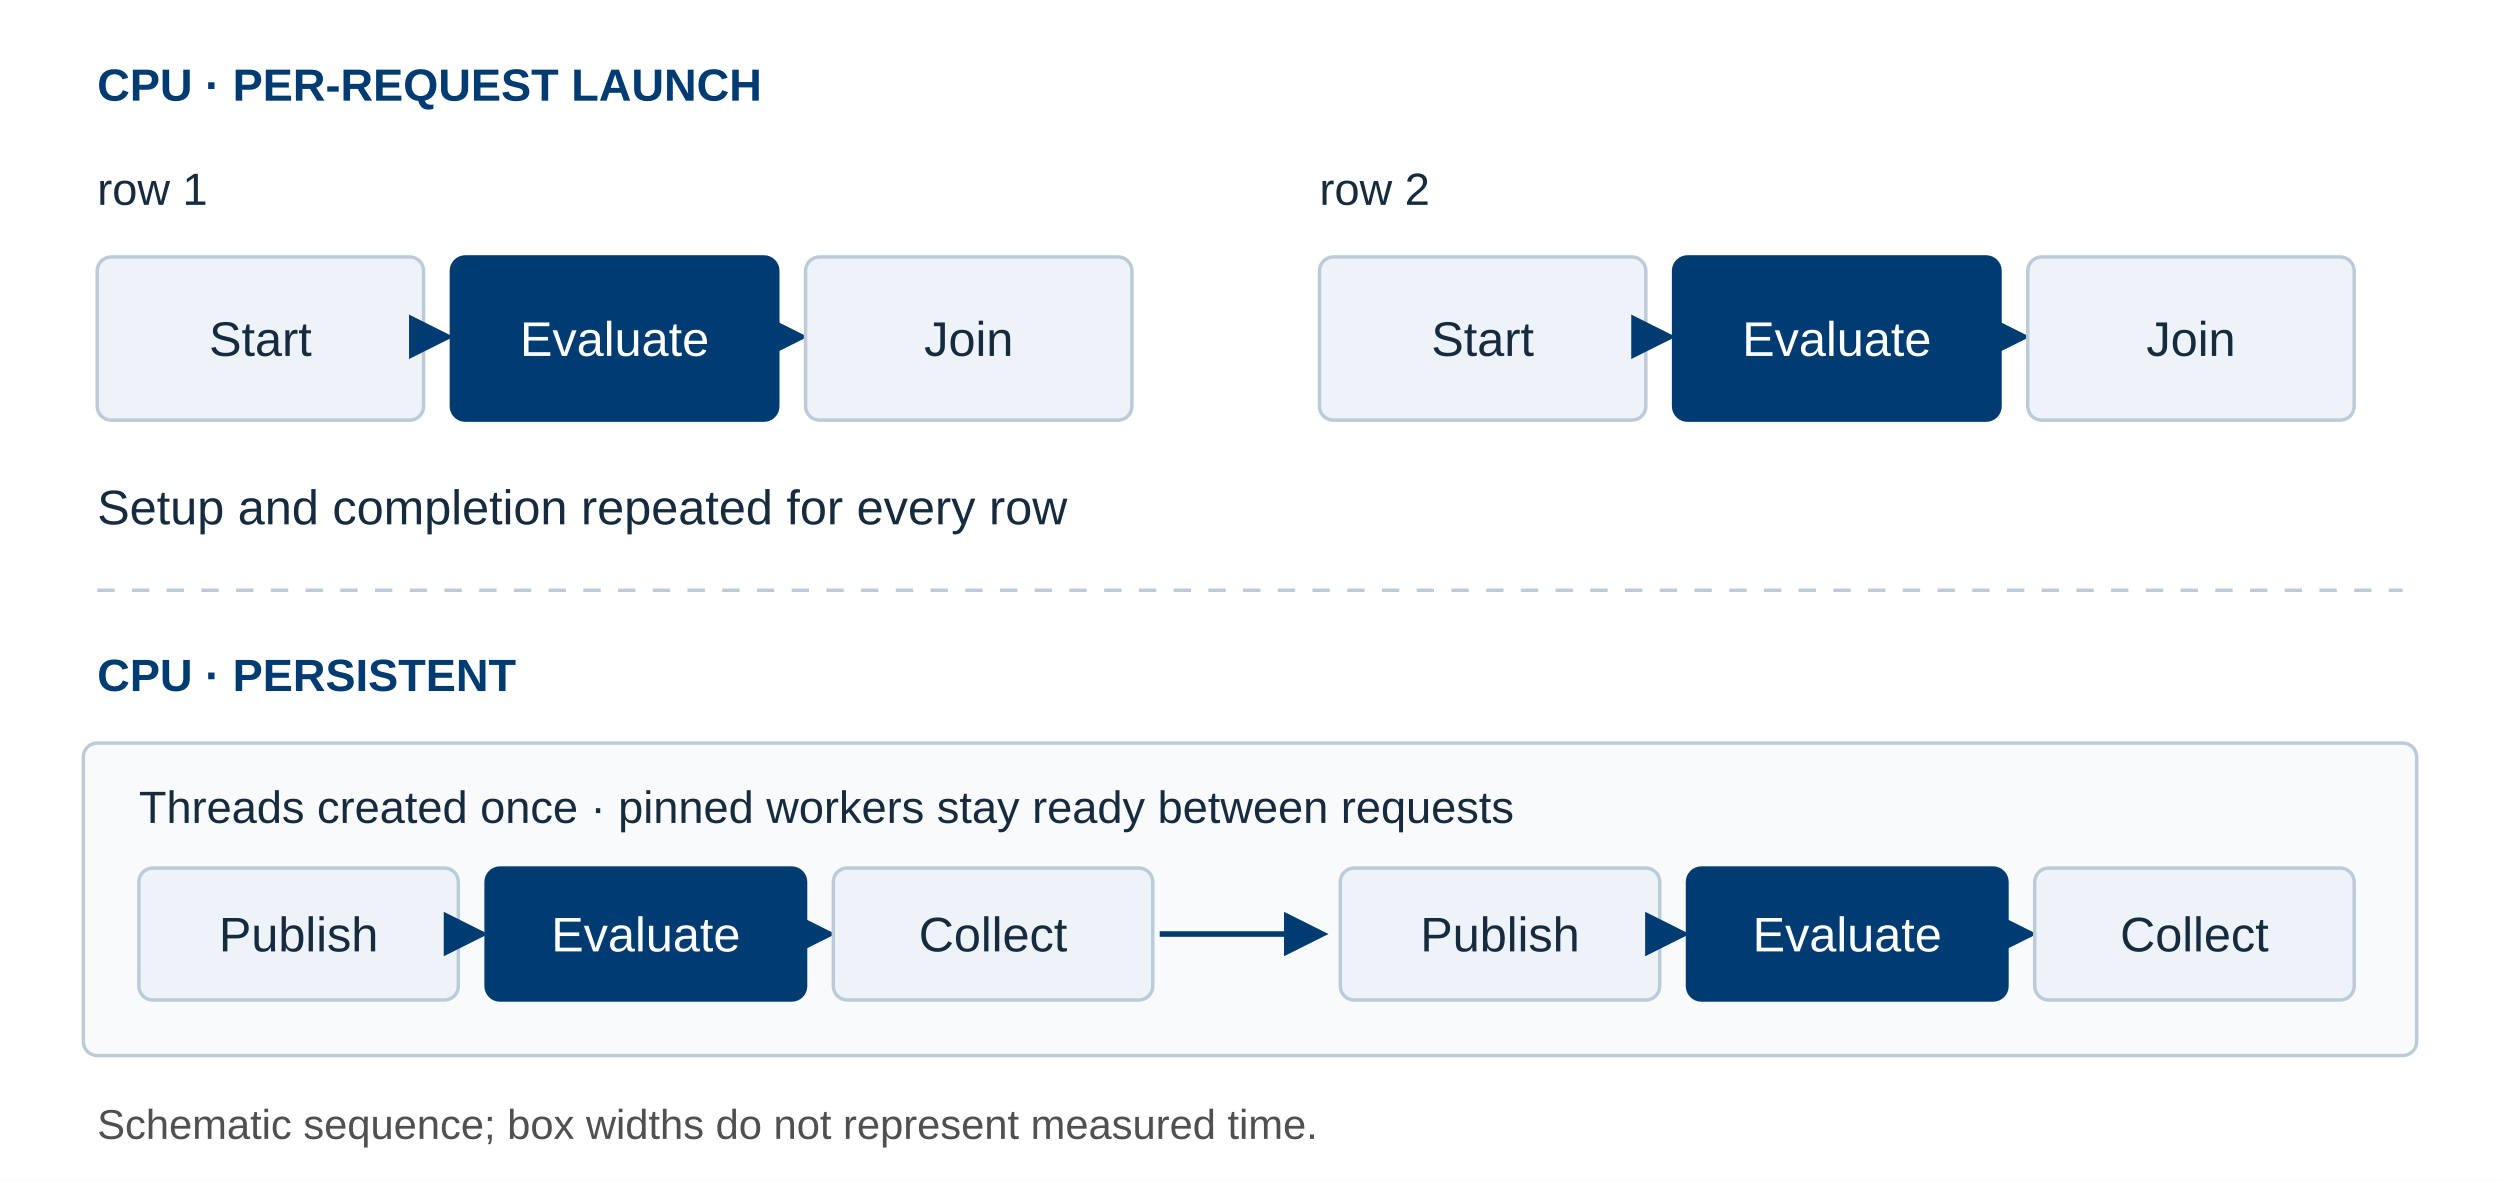
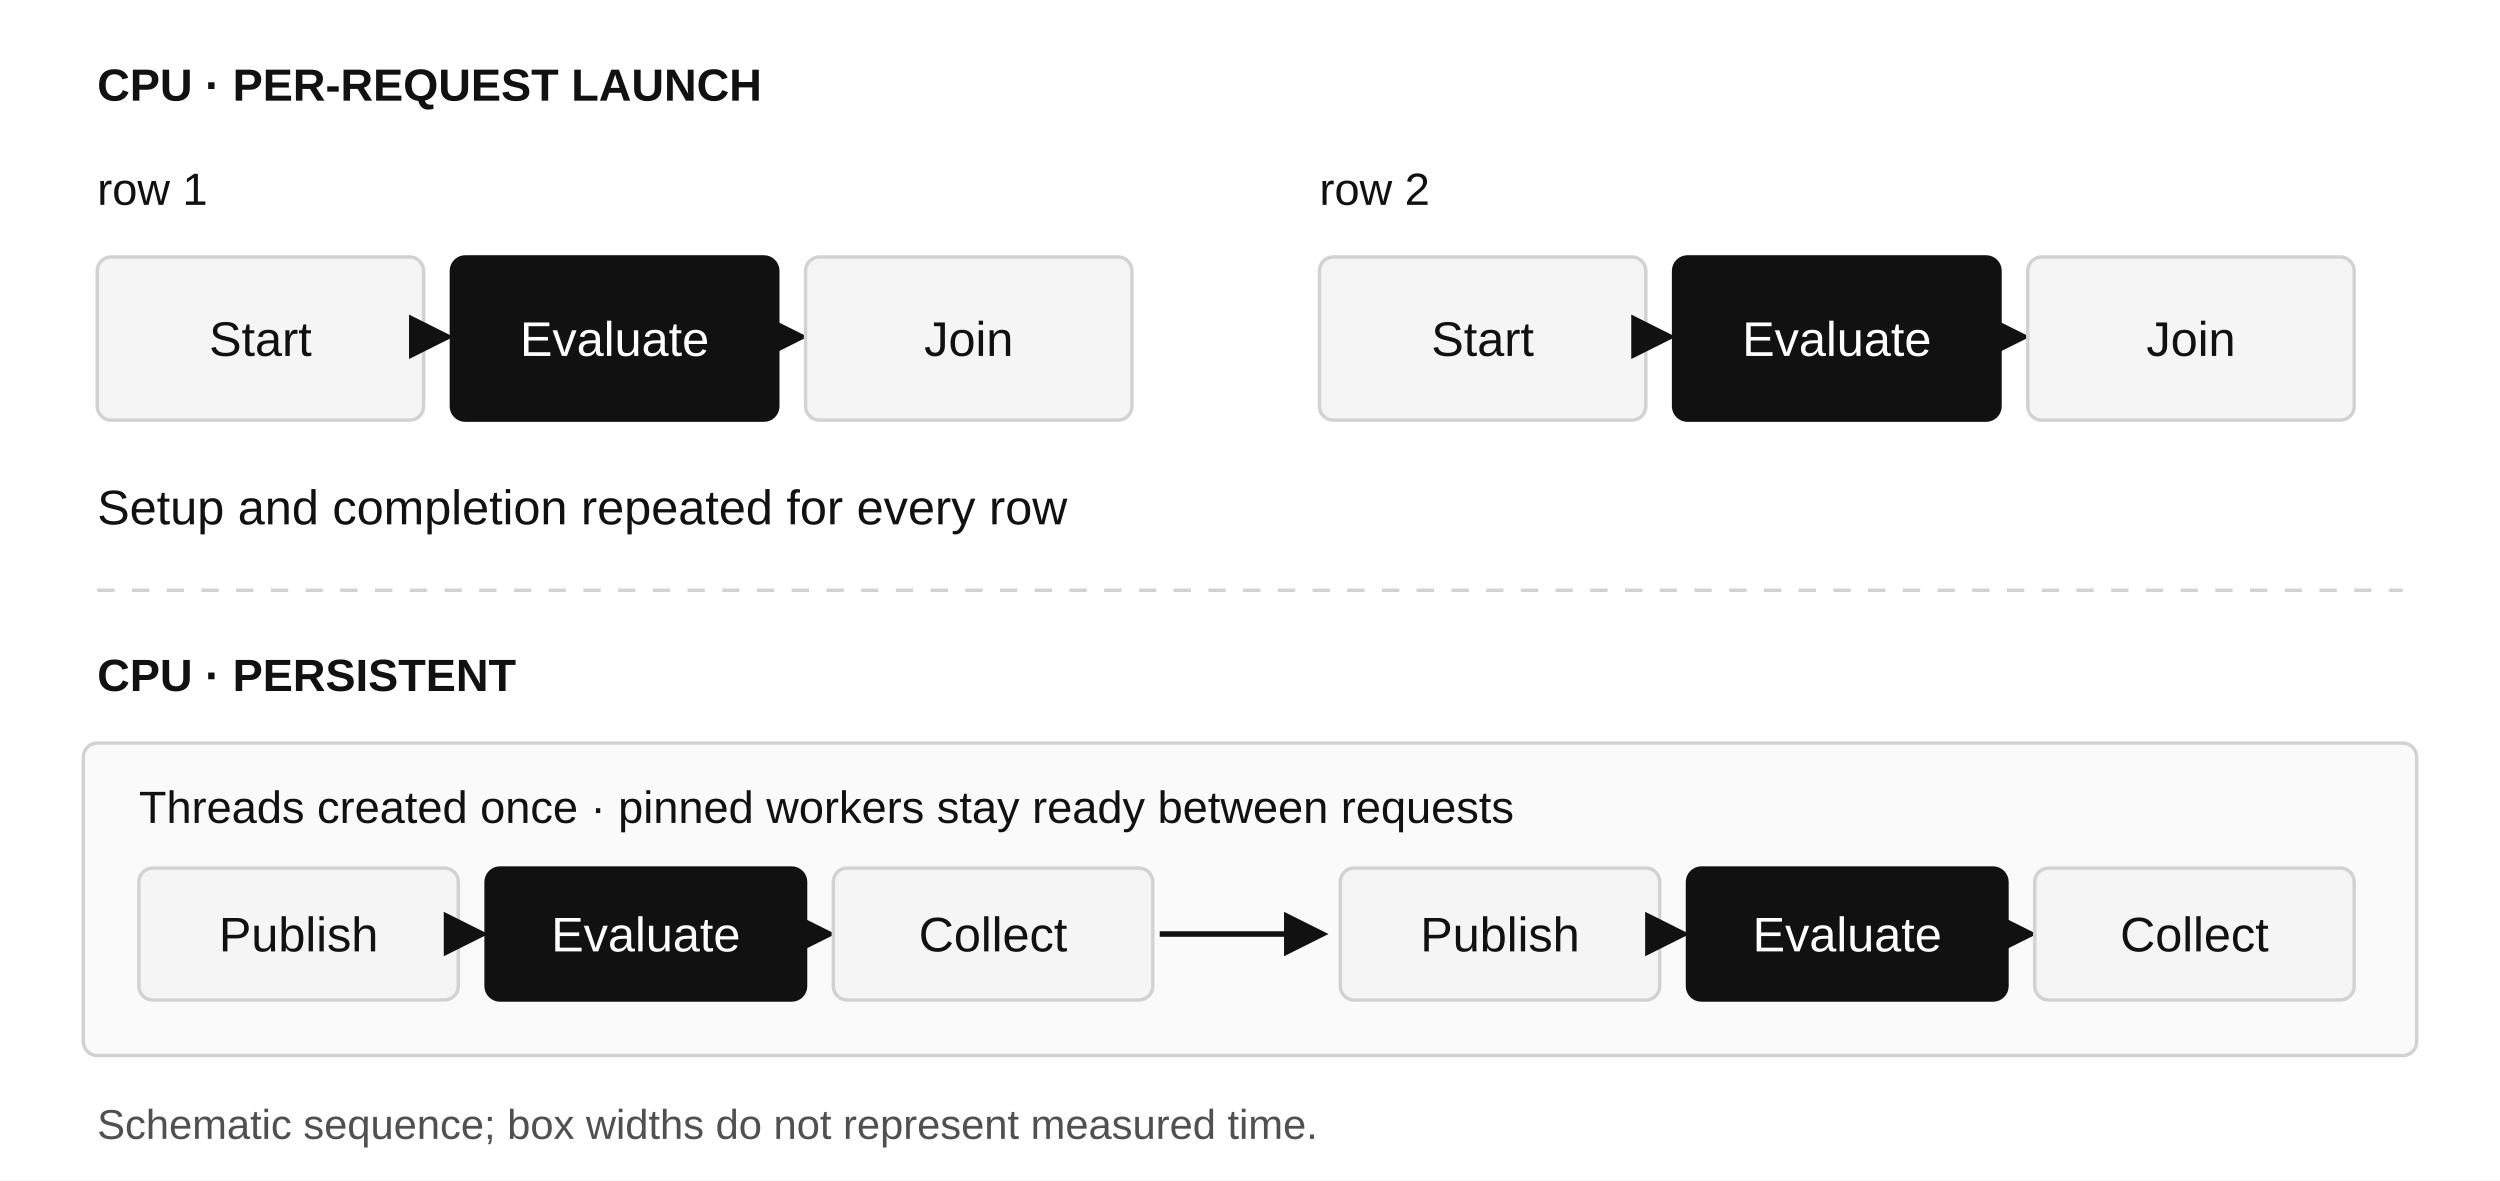
<svg xmlns="http://www.w3.org/2000/svg" width="720" height="340" viewBox="0 0 720 340" role="img" aria-labelledby="title">
  <defs>
    <marker id="arrow" markerWidth="8" markerHeight="8" refX="7" refY="4" orient="auto">
-       <path d="M0 0 L8 4 L0 8Z" fill="#003b71" />
+       <path d="M0 0 L8 4 L0 8Z" fill="#111111" />
    </marker>
  </defs>
  <rect width="720" height="340" fill="white" />
-   <g font-family="Arial, Helvetica, sans-serif" fill="#172b3e">
-     <text x="28" y="29" font-size="13" font-weight="600" text-anchor="start" fill="#003b71">CPU · PER-REQUEST LAUNCH</text>
-     <text x="28" y="59" font-size="13" font-weight="400" text-anchor="start" fill="#172b3e">row 1</text>
-     <rect x="28" y="74" width="94" height="47" rx="4" fill="#edf3f8" stroke="#bccbd7" />
-     <text x="75.0" y="102.5" font-size="14" font-weight="400" text-anchor="middle" fill="#172b3e">Start</text>
-     <path d="M123 97 L129 97" fill="none" stroke="#003b71" stroke-width="1.6" marker-end="url(#arrow)" />
-     <rect x="130" y="74" width="94" height="47" rx="4" fill="#003b71" stroke="#003b71" />
+   <g font-family="Arial, Helvetica, sans-serif" fill="#111111">
+     <text x="28" y="29" font-size="13" font-weight="600" text-anchor="start" fill="#111111">CPU · PER-REQUEST LAUNCH</text>
+     <text x="28" y="59" font-size="13" font-weight="400" text-anchor="start" fill="#111111">row 1</text>
+     <rect x="28" y="74" width="94" height="47" rx="4" fill="#f5f5f5" stroke="#d2d2d2" />
+     <text x="75.0" y="102.5" font-size="14" font-weight="400" text-anchor="middle" fill="#111111">Start</text>
+     <path d="M123 97 L129 97" fill="none" stroke="#111111" stroke-width="1.6" marker-end="url(#arrow)" />
+     <rect x="130" y="74" width="94" height="47" rx="4" fill="#111111" stroke="#111111" />
    <text x="177.0" y="102.5" font-size="14" font-weight="400" text-anchor="middle" fill="white">Evaluate</text>
-     <path d="M225 97 L231 97" fill="none" stroke="#003b71" stroke-width="1.6" marker-end="url(#arrow)" />
-     <rect x="232" y="74" width="94" height="47" rx="4" fill="#edf3f8" stroke="#bccbd7" />
-     <text x="279.0" y="102.5" font-size="14" font-weight="400" text-anchor="middle" fill="#172b3e">Join</text>
-     <text x="380" y="59" font-size="13" font-weight="400" text-anchor="start" fill="#172b3e">row 2</text>
-     <rect x="380" y="74" width="94" height="47" rx="4" fill="#edf3f8" stroke="#bccbd7" />
-     <text x="427.0" y="102.5" font-size="14" font-weight="400" text-anchor="middle" fill="#172b3e">Start</text>
-     <path d="M475 97 L481 97" fill="none" stroke="#003b71" stroke-width="1.6" marker-end="url(#arrow)" />
-     <rect x="482" y="74" width="94" height="47" rx="4" fill="#003b71" stroke="#003b71" />
+     <path d="M225 97 L231 97" fill="none" stroke="#111111" stroke-width="1.6" marker-end="url(#arrow)" />
+     <rect x="232" y="74" width="94" height="47" rx="4" fill="#f5f5f5" stroke="#d2d2d2" />
+     <text x="279.0" y="102.5" font-size="14" font-weight="400" text-anchor="middle" fill="#111111">Join</text>
+     <text x="380" y="59" font-size="13" font-weight="400" text-anchor="start" fill="#111111">row 2</text>
+     <rect x="380" y="74" width="94" height="47" rx="4" fill="#f5f5f5" stroke="#d2d2d2" />
+     <text x="427.0" y="102.5" font-size="14" font-weight="400" text-anchor="middle" fill="#111111">Start</text>
+     <path d="M475 97 L481 97" fill="none" stroke="#111111" stroke-width="1.6" marker-end="url(#arrow)" />
+     <rect x="482" y="74" width="94" height="47" rx="4" fill="#111111" stroke="#111111" />
    <text x="529.0" y="102.5" font-size="14" font-weight="400" text-anchor="middle" fill="white">Evaluate</text>
-     <path d="M577 97 L583 97" fill="none" stroke="#003b71" stroke-width="1.6" marker-end="url(#arrow)" />
-     <rect x="584" y="74" width="94" height="47" rx="4" fill="#edf3f8" stroke="#bccbd7" />
-     <text x="631.0" y="102.5" font-size="14" font-weight="400" text-anchor="middle" fill="#172b3e">Join</text>
-     <text x="28" y="151" font-size="14" font-weight="400" text-anchor="start" fill="#172b3e">Setup and completion repeated for every row</text>
-     <path d="M28 170 L692 170" fill="none" stroke="#bccbd7" stroke-dasharray="5 5" />
-     <text x="28" y="199" font-size="13" font-weight="600" text-anchor="start" fill="#003b71">CPU · PERSISTENT</text>
-     <rect x="24" y="214" width="672" height="90" rx="4" fill="#f8fafc" stroke="#bccbd7" />
-     <text x="40" y="237" font-size="13" font-weight="400" text-anchor="start" fill="#172b3e">Threads created once · pinned workers stay ready between requests</text>
-     <rect x="40" y="250" width="92" height="38" rx="4" fill="#edf3f8" stroke="#bccbd7" />
-     <text x="86.0" y="274.0" font-size="14" font-weight="400" text-anchor="middle" fill="#172b3e">Publish</text>
-     <path d="M133 269 L139 269" fill="none" stroke="#003b71" stroke-width="1.6" marker-end="url(#arrow)" />
-     <rect x="140" y="250" width="92" height="38" rx="4" fill="#003b71" stroke="#003b71" />
+     <path d="M577 97 L583 97" fill="none" stroke="#111111" stroke-width="1.6" marker-end="url(#arrow)" />
+     <rect x="584" y="74" width="94" height="47" rx="4" fill="#f5f5f5" stroke="#d2d2d2" />
+     <text x="631.0" y="102.5" font-size="14" font-weight="400" text-anchor="middle" fill="#111111">Join</text>
+     <text x="28" y="151" font-size="14" font-weight="400" text-anchor="start" fill="#111111">Setup and completion repeated for every row</text>
+     <path d="M28 170 L692 170" fill="none" stroke="#d2d2d2" stroke-dasharray="5 5" />
+     <text x="28" y="199" font-size="13" font-weight="600" text-anchor="start" fill="#111111">CPU · PERSISTENT</text>
+     <rect x="24" y="214" width="672" height="90" rx="4" fill="#fafafa" stroke="#d2d2d2" />
+     <text x="40" y="237" font-size="13" font-weight="400" text-anchor="start" fill="#111111">Threads created once · pinned workers stay ready between requests</text>
+     <rect x="40" y="250" width="92" height="38" rx="4" fill="#f5f5f5" stroke="#d2d2d2" />
+     <text x="86.0" y="274.0" font-size="14" font-weight="400" text-anchor="middle" fill="#111111">Publish</text>
+     <path d="M133 269 L139 269" fill="none" stroke="#111111" stroke-width="1.6" marker-end="url(#arrow)" />
+     <rect x="140" y="250" width="92" height="38" rx="4" fill="#111111" stroke="#111111" />
    <text x="186.0" y="274.0" font-size="14" font-weight="400" text-anchor="middle" fill="white">Evaluate</text>
-     <path d="M233 269 L239 269" fill="none" stroke="#003b71" stroke-width="1.6" marker-end="url(#arrow)" />
-     <rect x="240" y="250" width="92" height="38" rx="4" fill="#edf3f8" stroke="#bccbd7" />
-     <text x="286.0" y="274.0" font-size="14" font-weight="400" text-anchor="middle" fill="#172b3e">Collect</text>
-     <rect x="386" y="250" width="92" height="38" rx="4" fill="#edf3f8" stroke="#bccbd7" />
-     <text x="432.0" y="274.0" font-size="14" font-weight="400" text-anchor="middle" fill="#172b3e">Publish</text>
-     <path d="M479 269 L485 269" fill="none" stroke="#003b71" stroke-width="1.6" marker-end="url(#arrow)" />
-     <rect x="486" y="250" width="92" height="38" rx="4" fill="#003b71" stroke="#003b71" />
+     <path d="M233 269 L239 269" fill="none" stroke="#111111" stroke-width="1.6" marker-end="url(#arrow)" />
+     <rect x="240" y="250" width="92" height="38" rx="4" fill="#f5f5f5" stroke="#d2d2d2" />
+     <text x="286.0" y="274.0" font-size="14" font-weight="400" text-anchor="middle" fill="#111111">Collect</text>
+     <rect x="386" y="250" width="92" height="38" rx="4" fill="#f5f5f5" stroke="#d2d2d2" />
+     <text x="432.0" y="274.0" font-size="14" font-weight="400" text-anchor="middle" fill="#111111">Publish</text>
+     <path d="M479 269 L485 269" fill="none" stroke="#111111" stroke-width="1.6" marker-end="url(#arrow)" />
+     <rect x="486" y="250" width="92" height="38" rx="4" fill="#111111" stroke="#111111" />
    <text x="532.0" y="274.0" font-size="14" font-weight="400" text-anchor="middle" fill="white">Evaluate</text>
-     <path d="M579 269 L585 269" fill="none" stroke="#003b71" stroke-width="1.6" marker-end="url(#arrow)" />
-     <rect x="586" y="250" width="92" height="38" rx="4" fill="#edf3f8" stroke="#bccbd7" />
-     <text x="632.0" y="274.0" font-size="14" font-weight="400" text-anchor="middle" fill="#172b3e">Collect</text>
-     <path d="M334 269 L381 269" fill="none" stroke="#003b71" stroke-width="1.6" marker-end="url(#arrow)" />
+     <path d="M579 269 L585 269" fill="none" stroke="#111111" stroke-width="1.6" marker-end="url(#arrow)" />
+     <rect x="586" y="250" width="92" height="38" rx="4" fill="#f5f5f5" stroke="#d2d2d2" />
+     <text x="632.0" y="274.0" font-size="14" font-weight="400" text-anchor="middle" fill="#111111">Collect</text>
+     <path d="M334 269 L381 269" fill="none" stroke="#111111" stroke-width="1.6" marker-end="url(#arrow)" />
    <text x="28" y="328" font-size="12" font-weight="400" text-anchor="start" fill="#505050">Schematic sequence; box widths do not represent measured time.</text>
  </g>
</svg>
